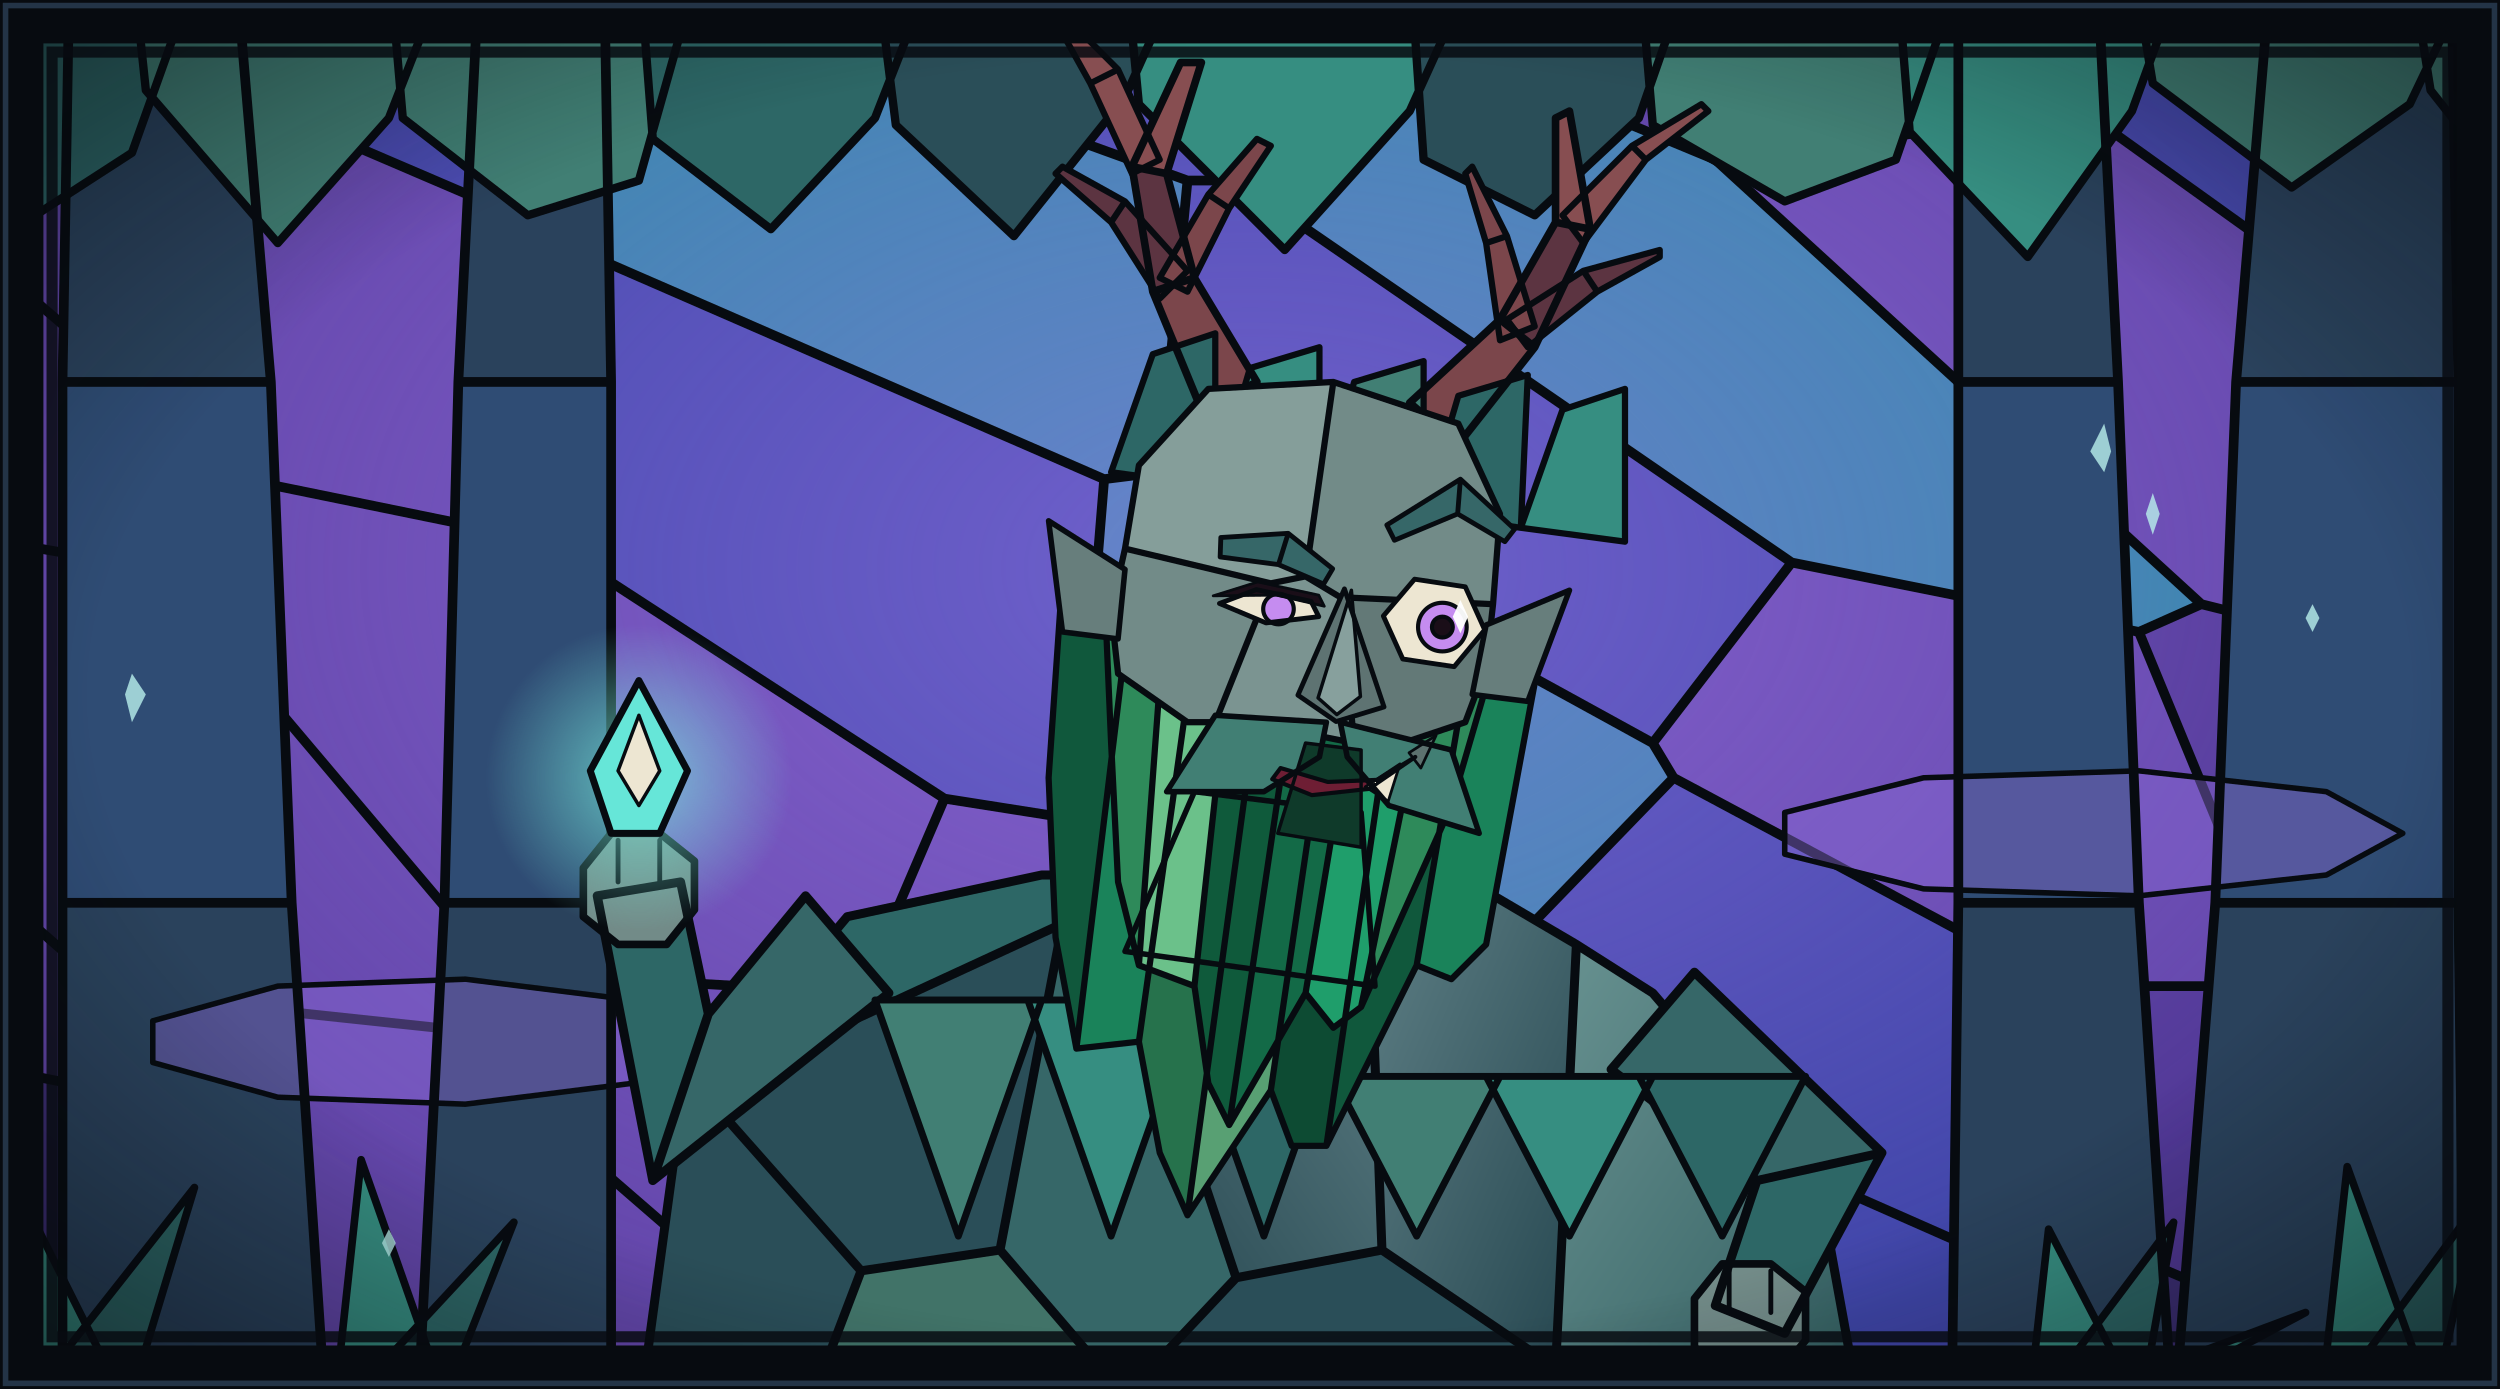
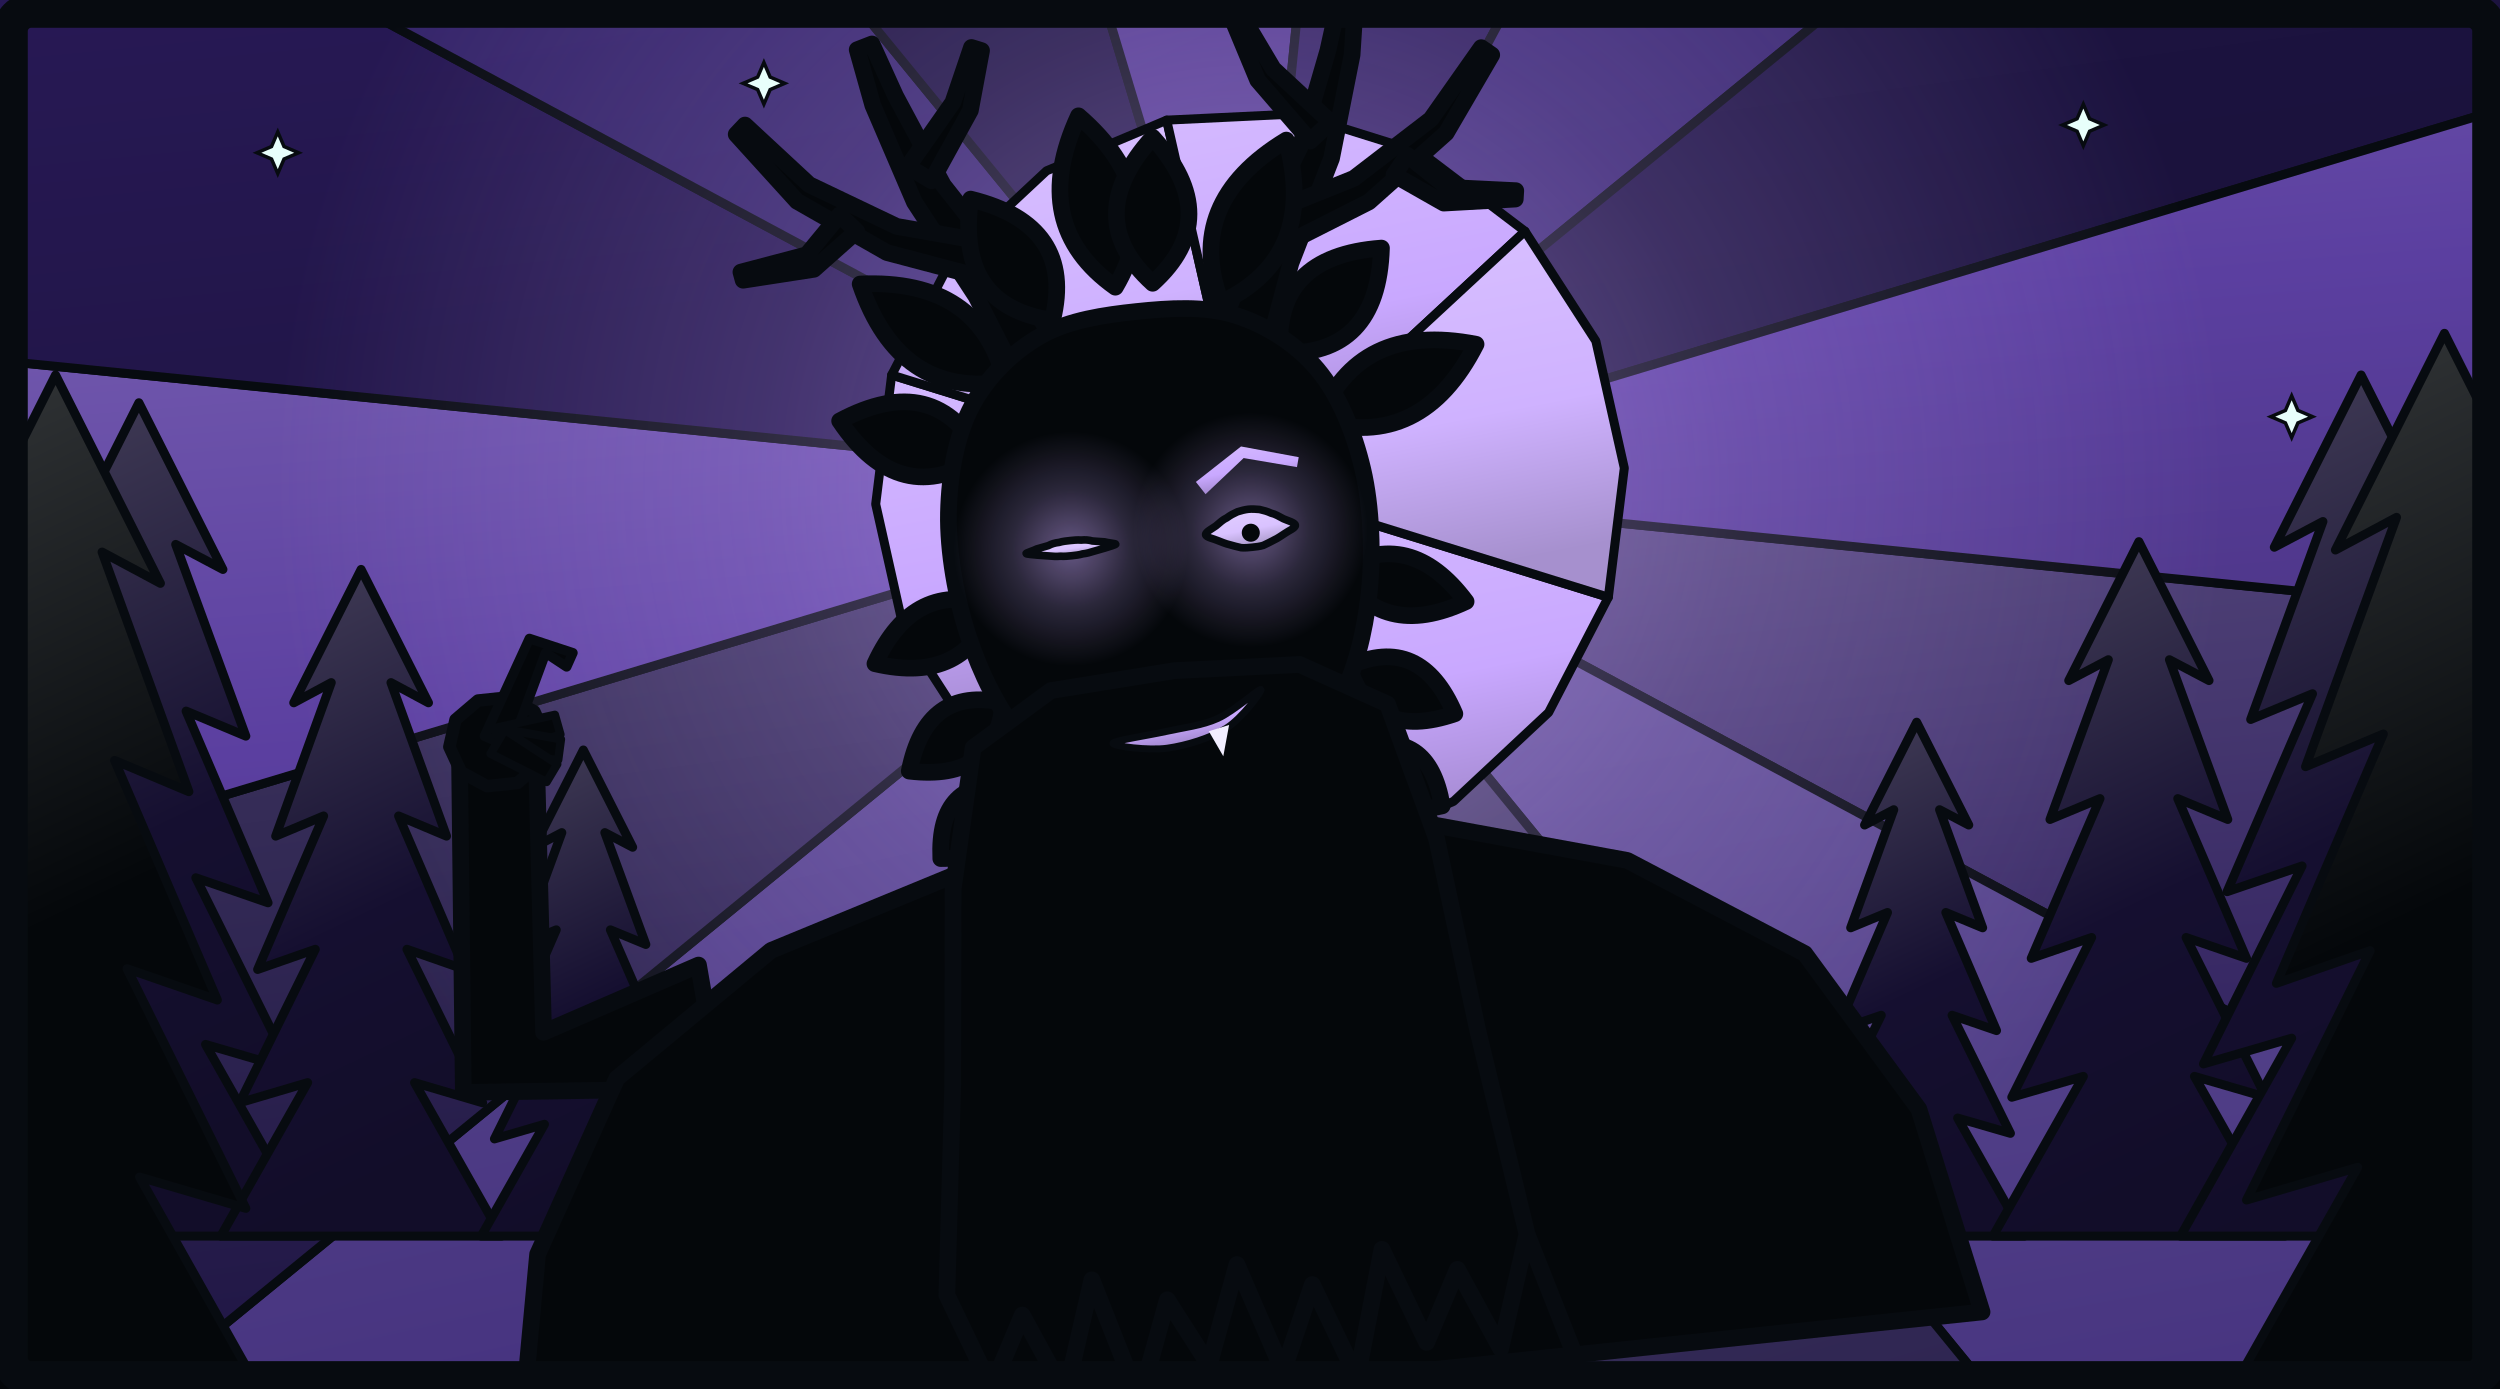
<svg xmlns="http://www.w3.org/2000/svg" viewBox="0 0 360 200">
  <defs>
-     <radialGradient id="g1" cx="0.5" cy="0.5" r="0.5">
-       <stop offset="0" stop-color="#A27CF0" stop-opacity="0.5" />
-       <stop offset="0.55" stop-color="#A27CF0" stop-opacity="0.25" />
-       <stop offset="1" stop-color="#A27CF0" stop-opacity="0" />
+     <linearGradient id="g1" x1="0" y1="0" x2="0.2" y2="1">
+       <stop offset="0" stop-color="#55487B" />
+       <stop offset="0.6" stop-color="#2A1A5A" />
+       <stop offset="1" stop-color="#22164A" />
+     </linearGradient>
+     <linearGradient id="g2" x1="0" y1="0" x2="0.2" y2="1">
+       <stop offset="0" stop-color="#655595" />
+       <stop offset="0.6" stop-color="#3E2A7A" />
+       <stop offset="1" stop-color="#322364" />
+     </linearGradient>
+     <linearGradient id="g3" x1="0" y1="0" x2="0.2" y2="1">
+       <stop offset="0" stop-color="#4B4369" />
+       <stop offset="0.6" stop-color="#1E1444" />
+       <stop offset="1" stop-color="#191139" />
+     </linearGradient>
+     <linearGradient id="g4" x1="0" y1="0" x2="0.2" y2="1">
+       <stop offset="0" stop-color="#7C65B3" />
+       <stop offset="0.6" stop-color="#5B3FA0" />
+       <stop offset="1" stop-color="#4A3482" />
+     </linearGradient>
+     <radialGradient id="g5" cx="180" cy="70" r="140.4" gradientUnits="userSpaceOnUse">
+       <stop offset="0" stop-color="#C9A8FF" stop-opacity="0.5" />
+       <stop offset="0.5" stop-color="#C9A8FF" stop-opacity="0.2" />
+       <stop offset="1" stop-color="#C9A8FF" stop-opacity="0.00" />
    </radialGradient>
-     <linearGradient id="g2" x1="1" y1="1" x2="0" y2="0">
-       <stop offset="0" stop-color="#315D5F" />
-       <stop offset="1" stop-color="#689291" />
+     <linearGradient id="g6" x1="0" y1="0" x2="0.2" y2="1">
+       <stop offset="0" stop-color="#D4B9FF" />
+       <stop offset="0.6" stop-color="#C9A8FF" />
+       <stop offset="1" stop-color="#A288CE" />
    </linearGradient>
-     <linearGradient id="g3" x1="1" y1="1" x2="0" y2="0">
-       <stop offset="0" stop-color="#264750" />
-       <stop offset="1" stop-color="#5F8086" />
+     <linearGradient id="g7" x1="0" y1="0" x2="0.2" y2="1">
+       <stop offset="0" stop-color="#D9C1FF" />
+       <stop offset="0.6" stop-color="#CFB2FF" />
+       <stop offset="1" stop-color="#A690CE" />
    </linearGradient>
-     <linearGradient id="g4" x1="0" y1="1" x2="1" y2="0">
-       <stop offset="0" stop-color="#264750" />
-       <stop offset="1" stop-color="#5F8086" />
+     <linearGradient id="g8" x1="0" y1="0" x2="0.2" y2="1">
+       <stop offset="0" stop-color="#443F59" />
+       <stop offset="0.6" stop-color="#150F30" />
+       <stop offset="1" stop-color="#120D29" />
    </linearGradient>
-     <radialGradient id="g5" cx="0.5" cy="0.5" r="0.5">
-       <stop offset="0" stop-color="#7AF0E0" stop-opacity="0.7" />
-       <stop offset="0.55" stop-color="#7AF0E0" stop-opacity="0.32" />
-       <stop offset="1" stop-color="#7AF0E0" stop-opacity="0" />
+     <radialGradient id="g9" cx="167" cy="77" r="16.9" gradientUnits="userSpaceOnUse">
+       <stop offset="0" stop-color="#C9A8FF" stop-opacity="0.5" />
+       <stop offset="0.5" stop-color="#C9A8FF" stop-opacity="0.2" />
+       <stop offset="1" stop-color="#C9A8FF" stop-opacity="0.00" />
    </radialGradient>
-     <radialGradient id="g6" cx="0.5" cy="0.5" r="0.74">
-       <stop offset="0" stop-color="#04070C" stop-opacity="0" />
-       <stop offset="0.62" stop-color="#04070C" stop-opacity="0" />
-       <stop offset="1" stop-color="#04070C" stop-opacity="0.62" />
+     <linearGradient id="g10" x1="0" y1="0" x2="0.2" y2="1">
+       <stop offset="0" stop-color="#E1CEFF" />
+       <stop offset="0.6" stop-color="#D9C2FF" />
+       <stop offset="1" stop-color="#AE9DCE" />
+     </linearGradient>
+     <radialGradient id="g11" cx="193" cy="77" r="16.9" gradientUnits="userSpaceOnUse">
+       <stop offset="0" stop-color="#C9A8FF" stop-opacity="0.5" />
+       <stop offset="0.5" stop-color="#C9A8FF" stop-opacity="0.2" />
+       <stop offset="1" stop-color="#C9A8FF" stop-opacity="0.00" />
    </radialGradient>
+     <linearGradient id="g12" x1="0" y1="0" x2="0.2" y2="1">
+       <stop offset="0" stop-color="#36393B" />
+       <stop offset="0.6" stop-color="#04070A" />
+       <stop offset="1" stop-color="#04070A" />
+     </linearGradient>
  </defs>
-   <rect width="360" height="200" fill="#070B10" />
-   <path fill="#3087A7" d="M99,0 171,26 167,68 159,69 74,32 72,30 86,0Z" />
-   <path fill="#3E2E76" d="M294,200 287,181 305,180 352,200Z" />
-   <path fill="#3087A7" d="M218,11 247,23 317,87 308,91 258,81 178,26 185,12Z" />
-   <path fill="#513896" d="M360,111 360,159 329,142 308,91 317,87 321,88Z" />
-   <path fill="#3F45A8" d="M297,142 305,180 287,181 219,151 211,143 241,112ZM360,0 360,59 300,16 293,0ZM215,0 218,11 185,12 172,0Z" />
-   <path fill="#3087A7" d="M155,118 159,69 167,68 238,107 241,112 211,143Z" />
-   <path fill="#6346AA" d="M124,143 72,140 23,82 35,69 79,78 136,115Z" />
-   <path fill="#3F45A8" d="M86,0 72,30 2,0Z" />
-   <path fill="#6346AA" d="M360,59 360,63 321,88 317,87 247,23 300,16Z" />
-   <path fill="#3F45A8" d="M287,181 294,200 221,200 219,151Z" />
-   <path fill="#6346AA" d="M360,63 360,111 321,88ZM10,156 0,154 0,129 16,143ZM219,151 221,200 193,200 124,143 136,115 155,118 211,143Z" />
-   <path fill="#513896" d="M25,200 32,194 47,200ZM360,159 360,200 352,200 305,180 297,142 329,142Z" />
-   <path fill="#6346AA" d="M16,143 0,129 0,78 23,82 72,140 63,148Z" />
-   <path fill="#3F45A8" d="M172,0 185,12 178,26 171,26 99,0ZM74,32 159,69 155,118 136,115 79,78Z" />
-   <path fill="#6346AA" d="M47,200 32,194 10,156 16,143 63,148 123,200Z" />
-   <path fill="#513896" d="M293,0 300,16 247,23 218,11 215,0Z" />
-   <path fill="#6346AA" d="M2,0 72,30 74,32 79,78 35,69 0,39 0,0Z" />
-   <path fill="#3E2E76" d="M0,154 10,156 32,194 25,200 0,200Z" />
-   <path fill="#6346AA" d="M123,200 63,148 72,140 124,143 193,200ZM238,107 258,81 308,91 329,142 297,142 241,112Z" />
-   <path fill="#3F45A8" d="M178,26 258,81 238,107 167,68 171,26Z" />
-   <path fill="#6346AA" d="M23,82 0,78 0,39 35,69Z" />
-   <ellipse cx="180" cy="82" rx="190" ry="120" fill="url(#g1)" />
-   <path d="M99,0 171,26 167,68 159,69 74,32 72,30 86,0ZM294,200 287,181 305,180 352,200ZM218,11 247,23 317,87 308,91 258,81 178,26 185,12ZM360,111 360,159 329,142 308,91 317,87 321,88ZM297,142 305,180 287,181 219,151 211,143 241,112ZM360,0 360,59 300,16 293,0ZM215,0 218,11 185,12 172,0ZM155,118 159,69 167,68 238,107 241,112 211,143ZM124,143 72,140 23,82 35,69 79,78 136,115ZM86,0 72,30 2,0ZM360,59 360,63 321,88 317,87 247,23 300,16ZM287,181 294,200 221,200 219,151ZM360,63 360,111 321,88ZM10,156 0,154 0,129 16,143ZM219,151 221,200 193,200 124,143 136,115 155,118 211,143ZM25,200 32,194 47,200ZM360,159 360,200 352,200 305,180 297,142 329,142ZM16,143 0,129 0,78 23,82 72,140 63,148ZM172,0 185,12 178,26 171,26 99,0ZM74,32 159,69 155,118 136,115 79,78ZM47,200 32,194 10,156 16,143 63,148 123,200ZM293,0 300,16 247,23 218,11 215,0ZM2,0 72,30 74,32 79,78 35,69 0,39 0,0ZM0,154 10,156 32,194 25,200 0,200ZM123,200 63,148 72,140 124,143 193,200ZM238,107 258,81 308,91 329,142 297,142 241,112ZM178,26 258,81 238,107 167,68 171,26ZM23,82 0,78 0,39 35,69Z" fill="none" stroke="#070B10" stroke-width="1.4" stroke-linejoin="round" stroke-linecap="round" />
-   <path fill="#2A425C" d="M10,-4 9,55 39,55 34,-4Z" />
-   <path fill="#2F4C74" d="M9,55 9,130 42,130 39,55Z" />
-   <path fill="#2A425C" d="M9,130 9,207 47,205 42,130ZM69,-4 66,55 88,55 87,-4Z" />
-   <path fill="#2F4C74" d="M66,55 64,130 88,130 88,55Z" />
-   <path fill="#2A425C" d="M64,130 60,206 88,206 88,130ZM282,-4 282,55 305,55 302,-4Z" />
-   <path fill="#2F4C74" d="M282,55 282,130 308,130 305,55Z" />
-   <path fill="#2A425C" d="M282,130 281,206 313,206 308,130ZM327,-4 322,55 354,55 353,-4Z" />
-   <path fill="#2F4C74" d="M322,55 319,130 354,130 354,55Z" />
-   <path fill="#2A425C" d="M319,130 313,205 355,207 354,130Z" />
-   <path fill="#2D6766" d="M-20,-6 29,-6 19,22 2,33 -18,17Z" />
-   <path fill="#417F74" d="M19,-6 65,-6 56,17 40,35 21,13ZM56,-6 101,-6 92,26 76,31 58,17Z" />
-   <path fill="#2D6766" d="M92,-6 135,-6 126,17 111,33 94,20Z" />
-   <path fill="#2A4E58" d="M126,-6 171,-6 162,14 146,34 129,18Z" />
-   <path fill="#368E81" d="M162,-6 213,-6 203,16 185,36 164,15Z" />
-   <path fill="#2A4E58" d="M203,-6 244,-6 236,17 221,31 205,23Z" />
-   <path fill="#417F74" d="M236,-6 283,-6 273,23 257,29 238,18Z" />
-   <path fill="#368E81" d="M273,-6 315,-6 307,16 292,37 275,19Z" />
-   <path fill="#417F74" d="M307,-6 357,-6 347,15 330,27 310,12ZM347,-6 396,-6 386,26 369,37 350,13Z" />
-   <path fill="#368E81" d="M10,204 19,204 1,168 2,204Z" />
-   <path fill="#2D6766" d="M10,204 18,204 28,171 2,204Z" />
-   <path fill="#368E81" d="M10,204 12,204 42,196 2,204Z" />
-   <path fill="#2D6766" d="M10,204 7,204 44,214 2,204Z" />
-   <path fill="#368E81" d="M56,204 65,204 52,167 48,204Z" />
-   <path fill="#2D6766" d="M56,204 63,204 74,176 48,204Z" />
-   <path fill="#368E81" d="M56,204 58,204 83,196 48,204Z" />
-   <path fill="#2D6766" d="M56,204 53,204 84,214 48,204Z" />
-   <path fill="#368E81" d="M300,204 309,204 295,177 292,204Z" />
-   <path fill="#2D6766" d="M300,204 308,204 313,176 292,204Z" />
-   <path fill="#368E81" d="M300,204 304,204 332,189 292,204Z" />
-   <path fill="#2D6766" d="M300,204 296,204 325,215 292,204Z" />
-   <path fill="#368E81" d="M342,204 351,204 338,168 334,204Z" />
-   <path fill="#2D6766" d="M342,204 350,204 357,173 334,204Z" />
-   <path fill="#368E81" d="M342,204 345,204 367,194 334,204Z" />
-   <path fill="#2D6766" d="M342,204 338,204 368,214 334,204Z" />
-   <path fill="#8466D0" opacity="0.45" d="M100,150 91,156 67,159 40,158 22,153 22,147 40,142 67,141 91,144ZM346,120 335,126 308,129 277,128 257,123 257,117 277,112 308,111 335,114Z" />
-   <path d="M10,-4 9,55 39,55 34,-4ZM9,55 9,130 42,130 39,55ZM9,130 9,207 47,205 42,130ZM69,-4 66,55 88,55 87,-4ZM66,55 64,130 88,130 88,55ZM64,130 60,206 88,206 88,130ZM282,-4 282,55 305,55 302,-4ZM282,55 282,130 308,130 305,55ZM282,130 281,206 313,206 308,130ZM327,-4 322,55 354,55 353,-4ZM322,55 319,130 354,130 354,55ZM319,130 313,205 355,207 354,130Z" fill="none" stroke="#070B10" stroke-width="1.4" stroke-linejoin="round" stroke-linecap="round" />
-   <path d="M-20,-6 29,-6 19,22 2,33 -18,17ZM19,-6 65,-6 56,17 40,35 21,13ZM56,-6 101,-6 92,26 76,31 58,17ZM92,-6 135,-6 126,17 111,33 94,20ZM126,-6 171,-6 162,14 146,34 129,18ZM162,-6 213,-6 203,16 185,36 164,15ZM203,-6 244,-6 236,17 221,31 205,23ZM236,-6 283,-6 273,23 257,29 238,18ZM273,-6 315,-6 307,16 292,37 275,19ZM307,-6 357,-6 347,15 330,27 310,12ZM347,-6 396,-6 386,26 369,37 350,13Z" fill="none" stroke="#070B10" stroke-width="1.2" stroke-linejoin="round" stroke-linecap="round" />
-   <path d="M10,204 19,204 1,168 2,204ZM10,204 18,204 28,171 2,204ZM10,204 12,204 42,196 2,204ZM10,204 7,204 44,214 2,204ZM56,204 65,204 52,167 48,204ZM56,204 63,204 74,176 48,204ZM56,204 58,204 83,196 48,204ZM56,204 53,204 84,214 48,204ZM300,204 309,204 295,177 292,204ZM300,204 308,204 313,176 292,204ZM300,204 304,204 332,189 292,204ZM300,204 296,204 325,215 292,204ZM342,204 351,204 338,168 334,204ZM342,204 350,204 357,173 334,204ZM342,204 345,204 367,194 334,204ZM342,204 338,204 368,214 334,204Z" fill="none" stroke="#070B10" stroke-width="1.1" stroke-linejoin="round" stroke-linecap="round" />
-   <path d="M100,150 91,156 67,159 40,158 22,153 22,147 40,142 67,141 91,144ZM346,120 335,126 308,129 277,128 257,123 257,117 277,112 308,111 335,114Z" fill="none" stroke="#070B10" stroke-width="0.8" stroke-linejoin="round" stroke-linecap="round" />
-   <path fill="#B9F0EC" opacity="0.8" d="M19,97 21,100 19,104 18,100ZM333,87 334,89 333,91 332,89ZM56,177 57,179 56,181 55,179ZM113,132 114,134 113,135 112,134ZM310,71 311,74 310,77 309,74ZM303,61 304,65 303,68 301,65Z" />
-   <path fill="url(#g2)" d="M227,136 238,143 262,171 268,204 229,204 224,197Z" />
-   <path fill="#2A4E58" d="M178,184 199,180 224,197 229,204 162,204 162,201Z" />
-   <path fill="#417368" d="M162,204 116,204 124,183 144,180 162,201Z" />
-   <path fill="#2A4E58" d="M153,133 144,180 124,183 101,157Z" />
-   <path fill="url(#g3)" d="M197,126 210,126 227,136 224,197 199,180Z" />
-   <path fill="#2D6766" d="M101,157 122,132 150,126 159,126 159,127 153,133Z" />
-   <path fill="url(#g4)" d="M159,126 197,126 199,180 178,184 159,127Z" />
-   <path fill="#366768" d="M159,127 178,184 162,201 144,180 153,133Z" />
-   <path fill="#2A4E58" d="M92,204 98,160 101,157 124,183 116,204Z" />
-   <path d="M227,136 238,143 262,171 268,204 229,204 224,197ZM178,184 199,180 224,197 229,204 162,204 162,201ZM162,204 116,204 124,183 144,180 162,201ZM153,133 144,180 124,183 101,157ZM197,126 210,126 227,136 224,197 199,180ZM101,157 122,132 150,126 159,126 159,127 153,133ZM159,126 197,126 199,180 178,184 159,127ZM159,127 178,184 162,201 144,180 153,133ZM92,204 98,160 101,157 124,183 116,204Z" fill="none" stroke="#070B10" stroke-width="1.3" stroke-linejoin="round" stroke-linecap="round" />
-   <path fill="#366768" d="M116,129 102,146 94,170 128,143Z" />
-   <path fill="#2D6766" d="M102,146 98,127 86,129 94,170Z" />
-   <path fill="#728B88" d="M100,131 96,136 89,136 84,132 84,125 88,120 95,120 100,124Z" />
-   <path d="M116,129 102,146 94,170 128,143ZM102,146 98,127 86,129 94,170Z" fill="none" stroke="#070B10" stroke-width="1.3" stroke-linejoin="round" stroke-linecap="round" />
-   <path d="M100,131 96,136 89,136 84,132 84,125 88,120 95,120 100,124Z" fill="none" stroke="#070B10" stroke-width="1.1" stroke-linejoin="round" stroke-linecap="round" />
-   <path d="M89,121 89,127M95,121 95,127" fill="none" stroke="#070B10" stroke-width="0.7" stroke-linejoin="round" stroke-linecap="round" />
-   <path fill="#366768" d="M232,154 253,170 271,166 244,140Z" />
-   <path fill="#2D6766" d="M253,170 247,188 257,192 271,166Z" />
-   <path fill="#728B88" d="M260,193 256,198 249,198 244,194 244,187 248,182 255,182 260,186Z" />
-   <path d="M232,154 253,170 271,166 244,140ZM253,170 247,188 257,192 271,166Z" fill="none" stroke="#070B10" stroke-width="1.3" stroke-linejoin="round" stroke-linecap="round" />
-   <path d="M260,193 256,198 249,198 244,194 244,187 248,182 255,182 260,186Z" fill="none" stroke="#070B10" stroke-width="1.1" stroke-linejoin="round" stroke-linecap="round" />
-   <path d="M249,183 249,189M255,183 255,189" fill="none" stroke="#070B10" stroke-width="0.7" stroke-linejoin="round" stroke-linecap="round" />
-   <path fill="#417F74" d="M126,144 150,144 138,178Z" />
-   <path fill="#368E81" d="M148,144 172,144 160,178Z" />
-   <path fill="#2D6766" d="M170,144 194,144 182,178Z" />
-   <path fill="#417F74" d="M192,155 216,155 204,178Z" />
-   <path fill="#368E81" d="M214,155 238,155 226,178Z" />
-   <path fill="#2D6766" d="M236,155 260,155 248,178Z" />
-   <path d="M126,144 150,144 138,178ZM148,144 172,144 160,178ZM170,144 194,144 182,178ZM192,155 216,155 204,178ZM214,155 238,155 226,178ZM236,155 260,155 248,178Z" fill="none" stroke="#070B10" stroke-width="1" stroke-linejoin="round" stroke-linecap="round" />
-   <path fill="#7B464B" d="M181,55 172,40 166,42 173,59Z" />
-   <path fill="#5C3441" d="M172,40 168,25 163,24 166,42Z" />
-   <path fill="#874E51" d="M168,25 173,9 170,9 163,24Z" />
-   <path fill="#5C3441" d="M171,39 162,29 160,32 167,43ZM162,29 153,24 152,25 160,32Z" />
-   <path fill="#874E51" d="M167,23 161,10 157,12 163,25ZM161,10 153,2 152,3 157,12Z" />
-   <path fill="#7B464B" d="M171,42 177,30 174,28 167,40ZM177,30 183,21 181,20 174,28ZM210,64 221,50 216,46 203,58Z" />
-   <path fill="#5C3441" d="M221,50 229,33 224,32 216,46Z" />
-   <path fill="#874E51" d="M229,33 226,16 224,17 224,32Z" />
-   <path fill="#5C3441" d="M220,50 230,42 228,39 217,46ZM230,42 239,37 239,36 228,39Z" />
-   <path fill="#874E51" d="M228,35 237,23 235,21 225,31ZM237,23 246,16 245,15 235,21Z" />
-   <path fill="#7B464B" d="M221,47 217,34 214,35 216,49ZM217,34 212,24 211,25 214,35Z" />
-   <path fill="#2D6766" d="M160,68 175,70 175,48 166,51Z" />
-   <path fill="#368E81" d="M175,70 190,72 190,50 180,53Z" />
-   <path fill="#417F74" d="M190,72 205,74 205,52 195,55Z" />
-   <path fill="#2D6766" d="M205,74 219,76 220,54 210,57Z" />
-   <path fill="#368E81" d="M219,76 234,78 234,56 225,59Z" />
-   <path fill="#566A69" d="M172,114 196,117 198,142 162,137Z" />
-   <path fill="#10583C" d="M153,83 163,85 155,151 152,135 151,112Z" />
-   <path fill="#1A835A" d="M163,85 173,86 164,150 155,151Z" />
-   <path fill="#26724C" d="M173,86 183,87 171,175 167,166 164,150Z" />
-   <path fill="#58A073" d="M183,87 193,89 183,157 171,175Z" />
-   <path fill="#0D4B33" d="M193,89 202,90 191,165 186,165 183,157Z" />
-   <path fill="#10583C" d="M202,90 212,92 204,139 191,165Z" />
-   <path fill="#1A835A" d="M212,92 222,93 214,136 209,141 204,139Z" />
-   <path fill="#2E8A5A" d="M159,84 168,85 164,139 161,127 160,107Z" />
-   <path fill="#6BC18A" d="M168,85 178,87 172,142 164,139Z" />
-   <path fill="#0F5A3B" d="M178,87 188,88 177,162 174,156 172,142Z" />
-   <path fill="#136A47" d="M188,88 197,89 188,143 177,162Z" />
-   <path fill="#1F9E6B" d="M197,89 207,91 196,145 192,148 188,143Z" />
-   <path fill="#2E8A5A" d="M207,91 216,92 209,116 196,145Z" />
-   <path d="M181,55 172,40 166,42 173,59ZM172,40 168,25 163,24 166,42ZM168,25 173,9 170,9 163,24ZM210,64 221,50 216,46 203,58ZM221,50 229,33 224,32 216,46ZM229,33 226,16 224,17 224,32Z" fill="none" stroke="#070B10" stroke-width="1.1" stroke-linejoin="round" stroke-linecap="round" />
-   <path d="M171,39 162,29 160,32 167,43ZM162,29 153,24 152,25 160,32ZM167,23 161,10 157,12 163,25ZM161,10 153,2 152,3 157,12ZM171,42 177,30 174,28 167,40ZM177,30 183,21 181,20 174,28ZM220,50 230,42 228,39 217,46ZM230,42 239,37 239,36 228,39ZM228,35 237,23 235,21 225,31ZM237,23 246,16 245,15 235,21ZM221,47 217,34 214,35 216,49ZM217,34 212,24 211,25 214,35ZM160,68 175,70 175,48 166,51ZM175,70 190,72 190,50 180,53ZM190,72 205,74 205,52 195,55ZM205,74 219,76 220,54 210,57ZM219,76 234,78 234,56 225,59ZM153,83 163,85 155,151 152,135 151,112ZM163,85 173,86 164,150 155,151ZM173,86 183,87 171,175 167,166 164,150ZM183,87 193,89 183,157 171,175ZM193,89 202,90 191,165 186,165 183,157ZM202,90 212,92 204,139 191,165ZM212,92 222,93 214,136 209,141 204,139ZM159,84 168,85 164,139 161,127 160,107ZM168,85 178,87 172,142 164,139ZM178,87 188,88 177,162 174,156 172,142ZM188,88 197,89 188,143 177,162ZM197,89 207,91 196,145 192,148 188,143ZM207,91 216,92 209,116 196,145Z" fill="none" stroke="#070B10" stroke-width="0.9" stroke-linejoin="round" stroke-linecap="round" />
-   <path d="M172,114 196,117 198,142 162,137Z" fill="none" stroke="#070B10" stroke-width="0.8" stroke-linejoin="round" stroke-linecap="round" />
-   <path fill="#859E9A" d="M164,67 174,56 192,55 188,83 183,84 162,79Z" />
-   <path fill="#728B88" d="M192,55 210,61 216,74 215,87 193,86 188,83ZM183,84 175,104 171,104 161,97 160,88 162,79Z" />
-   <path fill="#637977" d="M215,87 214,96 211,104 199,108 195,107 193,86Z" />
-   <path fill="#7B9491" d="M193,86 195,107 185,105 175,104 183,84 188,83Z" />
-   <path d="M164,67 174,56 192,55 188,83 183,84 162,79ZM192,55 210,61 216,74 215,87 193,86 188,83ZM183,84 175,104 171,104 161,97 160,88 162,79ZM215,87 214,96 211,104 199,108 195,107 193,86ZM193,86 195,107 185,105 175,104 183,84 188,83Z" fill="none" stroke="#070B10" stroke-width="0.9" stroke-linejoin="round" stroke-linecap="round" />
-   <path fill="#417F74" d="M191,104 175,103 168,114 182,114 190,109ZM193,104 209,108 213,120 200,116 194,109Z" />
-   <path fill="#0F3A2A" d="M188,107 196,108 196,122 184,120Z" />
-   <path fill="#5E7372" d="M193.6,84.8 186.9,100.1 192.4,103.9 199.3,101.8Z" />
-   <path fill="#87A09D" d="M194.6,85 195.9,100.3 192.5,102.9 189.8,100.5Z" />
-   <path fill="#EDE6D2" d="M175.6,86.9 180.9,84.9 188.8,86.6 189.9,88.8 182.3,89.7Z" />
-   <circle cx="184.1" cy="87.7" r="2.2" fill="#C58CF0" />
-   <path fill="#1A0E18" d="M174.7,85.8 181.1,83.8 189.9,85.7 190.7,87.3 183.8,85.7Z" />
-   <path fill="#EDE6D2" d="M199.2,88.7 203.7,83.4 211,84.5 213.8,90.7 209.4,96 202,94.9Z" />
-   <circle cx="207.7" cy="90.3" r="3.5" fill="#C58CF0" />
-   <circle cx="207.7" cy="90.3" r="1.5" fill="#1A0E18" />
-   <path fill="#366768" d="M175.7,80.2 184.1,81.3 185.5,76.8 175.8,77.4ZM184.1,81.3 190.6,84.1 191.9,81.9 185.5,76.8ZM200.8,77.8 209.9,74 210.3,69 199.7,75.6ZM209.9,74 216.7,78 218.1,76.2 210.3,69Z" />
-   <path fill="#6E1E34" d="M183.2,112.2 188.9,114.5 197.1,113.6 203.8,109 198.3,112.3 191.2,112.6 184.4,110.6Z" />
-   <path fill="#EDE6D2" d="M196.6,113.3 201.6,110 199.9,115.4Z" />
-   <path fill="#5C716F" d="M202.9,108.4 206.8,105.9 204.6,110.6Z" />
-   <path fill="#677E7C" d="M162,82 151,75 153,91 161,92ZM214,90 226,85 220,101 212,100Z" />
-   <circle cx="92" cy="112" r="22" fill="url(#g5)" />
-   <path fill="#66E6D8" d="M92,98 99,111 95,120 88,120 85,111Z" />
-   <path fill="#EDE6D2" d="M92,103 95,111 92,116 89,111Z" />
-   <path d="M191,104 175,103 168,114 182,114 190,109ZM193,104 209,108 213,120 200,116 194,109ZM162,82 151,75 153,91 161,92ZM214,90 226,85 220,101 212,100Z" fill="none" stroke="#070B10" stroke-width="0.8" stroke-linejoin="round" stroke-linecap="round" />
-   <path d="M188,107 196,108 196,122 184,120ZM194.6,85 195.9,100.3 192.5,102.9 189.8,100.5ZM92,103 95,111 92,116 89,111Z" fill="none" stroke="#070B10" stroke-width="0.5" stroke-linejoin="round" stroke-linecap="round" />
-   <path d="M193.6,84.8 186.9,100.1 192.4,103.9 199.3,101.8ZM175.6,86.9 180.9,84.9 188.8,86.6 189.9,88.8 182.3,89.7ZM199.2,88.7 203.7,83.4 211,84.5 213.8,90.7 209.4,96 202,94.9ZM175.7,80.2 184.1,81.3 185.5,76.8 175.8,77.4ZM184.1,81.3 190.6,84.1 191.9,81.9 185.5,76.8ZM200.8,77.8 209.9,74 210.3,69 199.7,75.6ZM209.9,74 216.7,78 218.1,76.2 210.3,69Z" fill="none" stroke="#070B10" stroke-width="0.7" stroke-linejoin="round" stroke-linecap="round" />
-   <path d="M181.9,87.7a2.2,2.2 0 1,0 4.4,0a2.2,2.2 0 1,0 -4.4,0ZM204.2,90.3a3.5,3.5 0 1,0 7,0a3.5,3.5 0 1,0 -7,0ZM206.2,90.3a1.5,1.5 0 1,0 3,0a1.5,1.5 0 1,0 -3,0ZM183.2,112.2 188.9,114.5 197.1,113.6 203.8,109 198.3,112.3 191.2,112.6 184.4,110.6Z" fill="none" stroke="#070B10" stroke-width="0.6" stroke-linejoin="round" stroke-linecap="round" />
-   <path d="M174.7,85.8 181.1,83.8 189.9,85.7 190.7,87.3 183.8,85.7ZM196.6,113.3 201.6,110 199.9,115.4ZM202.9,108.4 206.8,105.9 204.6,110.6Z" fill="none" stroke="#070B10" stroke-width="0.4" stroke-linejoin="round" stroke-linecap="round" />
-   <path d="M92,98 99,111 95,120 88,120 85,111Z" fill="none" stroke="#070B10" stroke-width="1" stroke-linejoin="round" stroke-linecap="round" />
-   <path fill="#FFFFFF" opacity="0.95" d="M210.3,86.4 211.4,88.8 210.3,91.2 209.2,88.8Z" />
-   <rect width="360" height="200" fill="url(#g6)" />
-   <rect x="3" y="3" width="354" height="194" fill="none" stroke="#070B10" stroke-width="6.5" />
-   <rect x="7.5" y="7.5" width="345" height="185" fill="none" stroke="#070B10" stroke-width="1.6" opacity="0.85" />
-   <rect x="0.8" y="0.8" width="358.4" height="198.4" fill="none" stroke="#2B3E55" stroke-width="0.8" opacity="0.8" />
+   <rect fill="#070B10" />
+   <path d="M180,70 597.9,111.9 550,268.7Z" fill="url(#g1)" stroke="#070B10" stroke-width="1.3" />
+   <path d="M180,70 550,268.7 445.9,395.2Z" fill="url(#g2)" stroke="#070B10" stroke-width="1.3" />
+   <path d="M180,70 445.9,395.2 301.2,472.1Z" fill="url(#g3)" stroke="#070B10" stroke-width="1.3" />
+   <path d="M180,70 301.2,472.1 138.1,487.9Z" fill="url(#g4)" stroke="#070B10" stroke-width="1.3" />
+   <path d="M180,70 138.1,487.9 -18.7,440Z" fill="url(#g1)" stroke="#070B10" stroke-width="1.3" />
+   <path d="M180,70 -18.7,440 -145.2,335.9Z" fill="url(#g2)" stroke="#070B10" stroke-width="1.3" />
+   <path d="M180,70 -145.2,335.9 -222.1,191.2Z" fill="url(#g3)" stroke="#070B10" stroke-width="1.3" />
+   <path d="M180,70 -222.1,191.2 -237.9,28.1Z" fill="url(#g4)" stroke="#070B10" stroke-width="1.3" />
+   <path d="M180,70 -237.9,28.1 -190,-128.7Z" fill="url(#g1)" stroke="#070B10" stroke-width="1.3" />
+   <path d="M180,70 -190,-128.7 -85.9,-255.2Z" fill="url(#g2)" stroke="#070B10" stroke-width="1.3" />
+   <path d="M180,70 -85.9,-255.2 58.8,-332.1Z" fill="url(#g3)" stroke="#070B10" stroke-width="1.3" />
+   <path d="M180,70 58.8,-332.1 221.9,-347.9Z" fill="url(#g4)" stroke="#070B10" stroke-width="1.3" />
+   <path d="M180,70 221.9,-347.9 378.7,-300Z" fill="url(#g1)" stroke="#070B10" stroke-width="1.3" />
+   <path d="M180,70 378.7,-300 505.2,-195.9Z" fill="url(#g2)" stroke="#070B10" stroke-width="1.3" />
+   <path d="M180,70 505.2,-195.9 582.1,-51.2Z" fill="url(#g3)" stroke="#070B10" stroke-width="1.3" />
+   <path d="M180,70 582.1,-51.2 597.9,111.9Z" fill="url(#g4)" stroke="#070B10" stroke-width="1.3" />
+   <circle cx="180" cy="70" r="140.4" fill="url(#g5)" />
+   <path d="M180,70 231.6,86 223,102.6 209.3,115.4 192,122.7Z" fill="url(#g6)" stroke="#070B10" stroke-width="1.3" stroke-linejoin="round" />
+   <path d="M180,70 192,122.7 173.2,123.6 155.3,118 140.4,106.7Z" fill="url(#g7)" stroke="#070B10" stroke-width="1.3" stroke-linejoin="round" />
+   <path d="M180,70 140.4,106.7 130.2,90.9 126.1,72.6 128.4,54Z" fill="url(#g6)" stroke="#070B10" stroke-width="1.3" stroke-linejoin="round" />
+   <path d="M180,70 128.4,54 137,37.4 150.7,24.6 168,17.3Z" fill="url(#g7)" stroke="#070B10" stroke-width="1.3" stroke-linejoin="round" />
+   <path d="M180,70 168,17.3 186.8,16.4 204.7,22 219.6,33.3Z" fill="url(#g6)" stroke="#070B10" stroke-width="1.3" stroke-linejoin="round" />
+   <path d="M180,70 219.6,33.3 229.8,49.1 233.9,67.4 231.6,86Z" fill="url(#g7)" stroke="#070B10" stroke-width="1.3" stroke-linejoin="round" />
+   <path d="M40,19 40.9,21.1 43,22 40.9,22.9 40,25 39.1,22.9 37,22 39.1,21.1ZM110,9 110.9,11.1 113,12 110.9,12.9 110,15 109.1,12.9 107,12 109.1,11.1ZM300,15 300.9,17.1 303,18 300.9,18.9 300,21 299.1,18.9 297,18 299.1,17.1ZM330,57 330.9,59.1 333,60 330.9,60.9 330,63 329.1,60.9 327,60 329.1,59.1Z" fill="#E8FFFB" stroke="#070B10" stroke-width="0.5" />
+   <path d="M20,58 7.9,82 14.7,78.4 4.6,106 13.2,102.4 1.4,130 11.8,126.4 -1.9,154 10.4,150.4 -5.2,178 45.2,178 29.6,150.4 41.9,154 28.2,126.4 38.6,130 26.8,102.4 35.4,106 25.3,78.4 32.1,82Z" fill="url(#g8)" stroke="#070B10" stroke-width="1.3" stroke-linejoin="round" />
+   <path d="M52,82 42.3,101.2 47.7,98.3 39.7,120.4 46.6,117.5 37.1,139.6 45.4,136.7 34.5,158.8 44.3,155.9 31.8,178 72.2,178 59.7,155.9 69.5,158.8 58.6,136.7 66.9,139.6 57.4,117.5 64.3,120.4 56.3,98.3 61.7,101.2Z" fill="url(#g8)" stroke="#070B10" stroke-width="1.3" stroke-linejoin="round" />
+   <path d="M84,108 76.9,122 80.9,119.9 75,136 80.1,133.9 73.1,150 79.2,147.9 71.2,164 78.4,161.9 69.3,178 98.7,178 89.6,161.9 96.8,164 88.8,147.9 94.9,150 87.9,133.9 93,136 87.1,119.9 91.1,122Z" fill="url(#g8)" stroke="#070B10" stroke-width="1.3" stroke-linejoin="round" />
+   <path d="M276,104 268.5,118.8 272.7,116.6 266.5,133.6 271.8,131.4 264.5,148.4 270.9,146.2 262.5,163.2 270.1,161 260.5,178 291.5,178 281.9,161 289.5,163.2 281.1,146.2 287.5,148.4 280.2,131.4 285.5,133.6 279.3,116.6 283.5,118.8Z" fill="url(#g8)" stroke="#070B10" stroke-width="1.3" stroke-linejoin="round" />
+   <path d="M308,78 297.9,98 303.6,95 295.2,118 302.4,115 292.5,138 301.2,135 289.7,158 300,155 287,178 329,178 316,155 326.3,158 314.8,135 323.5,138 313.6,115 320.8,118 312.4,95 318.1,98Z" fill="url(#g8)" stroke="#070B10" stroke-width="1.3" stroke-linejoin="round" />
+   <path d="M340,54 327.5,78.8 334.5,75.1 324.1,103.6 333,99.9 320.7,128.4 331.5,124.7 317.3,153.2 330,149.5 314,178 366,178 350,149.5 362.7,153.2 348.5,124.7 359.3,128.4 347,99.9 355.9,103.6 345.5,75.1 352.5,78.8Z" fill="url(#g8)" stroke="#070B10" stroke-width="1.3" stroke-linejoin="round" />
+   <g transform="rotate(-6 180 200)">
+     <path d="M107.4,131 84.2,138.3 87.5,96.5 76.5,95.5 71.8,145.7 108.6,149Z" fill="#04070A" stroke="#070B10" stroke-width="2.4" stroke-linejoin="round" />
+     <path d="M89,96 87.7,99.8 84.2,102.2 79.8,102.2 76.3,99.8 75,96 76.3,92.2 79.8,89.8 84.2,89.8 87.7,92.2Z" fill="#04070A" stroke="#070B10" stroke-width="1.8" stroke-linejoin="round" />
+     <path d="M83.8,97 90.2,84 93,86.3 94.1,84.4 88.1,81.7 80.2,95Z" fill="#04070A" stroke="#070B10" stroke-width="1.4" stroke-linejoin="round" />
+     <path d="M82.3,98 91.1,95.9 90.6,93 81.7,94Z" fill="#04070A" stroke="#070B10" stroke-width="1.2" stroke-linejoin="round" />
+     <path d="M81.5,97.9 90.4,99.5 91.1,96.6 82.5,94.1Z" fill="#04070A" stroke="#070B10" stroke-width="1.2" stroke-linejoin="round" />
+     <path d="M80.8,97.6 88.4,102.5 90.2,100.1 83.2,94.4Z" fill="#04070A" stroke="#070B10" stroke-width="1.2" stroke-linejoin="round" />
+     <path d="M169.4,50.5 162.8,36.6 154.2,23 148.7,9.5 146.1,1.7 143.9,2.3 145.3,10.5 149.8,25 157.2,39.4 162.6,53.5Z" fill="#04070A" stroke="#070B10" stroke-width="2.4" stroke-linejoin="round" />
+     <path d="M158.8,31.6 146.9,28.2 135,20.9 126.7,11.4 125.3,12.6 133,23.1 145.1,31.8 157.2,36.4Z" fill="#04070A" stroke="#070B10" stroke-width="2.4" stroke-linejoin="round" />
+     <path d="M152.6,22.2 159.2,12.7 161.7,4.3 160.3,3.7 156.8,11.3 149.4,19.8Z" fill="#04070A" stroke="#070B10" stroke-width="2.4" stroke-linejoin="round" />
+     <path d="M138.9,25.7 133.6,30.9 123.9,32.4 124.1,33.6 134.4,33.1 141.1,28.3Z" fill="#04070A" stroke="#070B10" stroke-width="2.4" stroke-linejoin="round" />
+     <path d="M197.4,53.5 202.8,39.4 210.2,25 214.7,10.5 216.1,2.3 213.9,1.7 211.3,9.5 205.8,23 197.2,36.6 190.6,50.5Z" fill="#04070A" stroke="#070B10" stroke-width="2.4" stroke-linejoin="round" />
+     <path d="M202.8,36.4 214.9,31.8 227,23.1 234.7,12.6 233.3,11.4 225,20.9 213.1,28.2 201.2,31.6Z" fill="#04070A" stroke="#070B10" stroke-width="2.4" stroke-linejoin="round" />
+     <path d="M210.6,19.8 203.2,11.3 199.7,3.7 198.3,4.3 200.8,12.7 207.4,22.2Z" fill="#04070A" stroke="#070B10" stroke-width="2.4" stroke-linejoin="round" />
+     <path d="M218.9,28.3 225.6,33.1 235.9,33.6 236.1,32.4 226.4,30.9 221.1,25.7Z" fill="#04070A" stroke="#070B10" stroke-width="2.4" stroke-linejoin="round" />
+     <path d="M155.6,62.4Q150.3,49.3 135.8,55.2Q143.1,69 155.6,62.4Z" fill="#04070A" stroke="#070B10" stroke-width="2.4" stroke-linejoin="round" />
+     <path d="M160.1,52.1Q158.1,36.9 140.8,35.9Q144.7,52.9 160.1,52.1Z" fill="#04070A" stroke="#070B10" stroke-width="2.4" stroke-linejoin="round" />
+     <path d="M167.8,44Q172.6,30.7 157.9,25.4Q154.1,40.5 167.8,44Z" fill="#04070A" stroke="#070B10" stroke-width="2.4" stroke-linejoin="round" />
+     <path d="M177.3,40.2Q186.5,27.8 174.6,15.1Q165.7,30 177.3,40.2Z" fill="#04070A" stroke="#070B10" stroke-width="2.4" stroke-linejoin="round" />
+     <path d="M182.7,40.2Q194.1,31.9 184.9,19.3Q173.3,29.7 182.7,40.2Z" fill="#04070A" stroke="#070B10" stroke-width="2.4" stroke-linejoin="round" />
+     <path d="M192.2,44Q206.8,38.9 204,21.7Q188.3,29.1 192.2,44Z" fill="#04070A" stroke="#070B10" stroke-width="2.4" stroke-linejoin="round" />
+     <path d="M199.9,52.1Q213.9,54.1 216,38.6Q200.4,38.1 199.9,52.1Z" fill="#04070A" stroke="#070B10" stroke-width="2.4" stroke-linejoin="round" />
+     <path d="M204.4,62.4Q218.7,68.3 228.1,53.8Q211.5,48.7 204.4,62.4Z" fill="#04070A" stroke="#070B10" stroke-width="2.4" stroke-linejoin="round" />
+     <path d="M155,84Q144.1,78.9 137.2,90.5Q149.9,94.9 155,84Z" fill="#04070A" stroke="#070B10" stroke-width="2.4" stroke-linejoin="round" />
+     <path d="M155,98Q144.2,94.4 140.5,106.4Q152.7,109.2 155,98Z" fill="#04070A" stroke="#070B10" stroke-width="2.4" stroke-linejoin="round" />
+     <path d="M155,110Q144.4,107.7 143.7,119.4Q155.4,120.8 155,110Z" fill="#04070A" stroke="#070B10" stroke-width="2.4" stroke-linejoin="round" />
+     <path d="M205,84Q210.1,94.9 222.8,90.5Q215.9,78.9 205,84Z" fill="#04070A" stroke="#070B10" stroke-width="2.4" stroke-linejoin="round" />
+     <path d="M205,98Q207.3,109.2 219.5,106.4Q215.8,94.4 205,98Z" fill="#04070A" stroke="#070B10" stroke-width="2.4" stroke-linejoin="round" />
+     <path d="M205,110Q204.6,120.8 216.3,119.4Q215.6,107.7 205,110Z" fill="#04070A" stroke="#070B10" stroke-width="2.4" stroke-linejoin="round" />
+     <path d="M180,44C175.3,44 170.2,44.2 166,46C161.8,47.8 157.7,51 155,55C152.3,59 150.7,64.5 150,70C149.3,75.5 149.8,82.5 151,88C152.2,93.5 154.2,99 157,103C159.8,107 164.2,110 168,112C171.8,114 176,115 180,115C184,115 188.2,114 192,112C195.8,110 200.2,107 203,103C205.8,99 207.8,93.5 209,88C210.2,82.5 210.7,75.5 210,70C209.3,64.5 207.7,59 205,55C202.3,51 198.2,47.8 194,46C189.8,44.2 184.7,44 180,44Z" fill="#04070A" stroke="#070B10" stroke-width="2.4" stroke-linejoin="round" />
+     <path d="M180,116 152,120 118,130 94,146 80,170 74,200 180,200 286,200 280,170 266,146 242,130 208,120Z" fill="#04070A" stroke="#070B10" stroke-width="2.4" stroke-linejoin="round" />
+     <path d="M180,96 162,97 150,104 145,124 142,152 138,182 138,182 143,196 148.5,186 153.5,198 159,182 164,200 169.5,186 174.5,196 180,182 185,198 190.5,186 195.5,200 201,182 206,196 211.5,186 216.5,198 222,182 227,200 222,182 218,152 215,124 210,104 198,97Z" fill="#04070A" stroke="#070B10" stroke-width="2.4" stroke-linejoin="round" />
+     <circle cx="167" cy="77" r="16.9" fill="url(#g9)" />
+     <path d="M160.5,77C160.5,76.9 161.6,76.7 162.1,76.5C162.7,76.4 163.2,76.3 163.8,76.2C164.3,76 164.8,75.9 165.4,75.9C165.9,75.8 166.5,75.8 167,75.8C167.5,75.8 168.1,75.8 168.6,75.9C169.2,75.9 169.7,76 170.2,76.2C170.8,76.3 171.3,76.4 171.9,76.5C172.4,76.7 173.5,76.9 173.5,77C173.5,77.1 172.4,77.3 171.9,77.4C171.3,77.5 170.8,77.6 170.2,77.7C169.7,77.8 169.2,77.9 168.6,77.9C168.1,78 167.5,78 167,78C166.5,78 165.9,78 165.4,77.9C164.8,77.9 164.3,77.8 163.8,77.7C163.2,77.6 162.7,77.5 162.1,77.4C161.6,77.3 160.5,77.1 160.5,77Z" fill="url(#g10)" stroke="#070B10" stroke-width="1.1" />
+     <circle cx="193" cy="77" r="16.9" fill="url(#g11)" />
+     <path d="M186.5,77C186.5,76.6 187.6,76.2 188.1,75.9C188.7,75.5 189.2,75.1 189.8,74.9C190.3,74.6 190.8,74.4 191.4,74.2C191.9,74.1 192.5,74 193,74C193.5,74 194.1,74.1 194.6,74.2C195.2,74.4 195.7,74.6 196.2,74.9C196.8,75.1 197.3,75.5 197.9,75.9C198.4,76.2 199.5,76.6 199.5,77C199.5,77.4 198.4,77.7 197.9,78C197.3,78.3 196.8,78.6 196.2,78.8C195.7,79 195.2,79.2 194.6,79.4C194.1,79.5 193.5,79.5 193,79.5C192.5,79.5 191.9,79.5 191.4,79.4C190.8,79.2 190.3,79 189.8,78.8C189.2,78.6 188.7,78.3 188.1,78C187.6,77.7 186.5,77.4 186.5,77Z" fill="url(#g10)" stroke="#070B10" stroke-width="1.1" />
+     <circle cx="193" cy="77.4" r="1.3" fill="#04070A" />
+     <path d="M187.1,71.2 193.1,66.6 200.6,68.7 201,67.3 192.9,64.9 185.9,69.3Z" fill="url(#g6)" />
+     <path d="M170.1,105.5C170.1,105.9 175.1,107.1 177.8,107C180.6,106.9 184.2,106.2 186.6,105C189,103.8 192.3,100.2 192.1,100C191.9,99.8 187.9,102.7 185.5,103.5C183.1,104.3 180.4,104.3 177.8,104.6C175.2,104.9 170.1,105.1 170.1,105.5Z" fill="url(#g6)" stroke="#070B10" stroke-width="1" />
+     <path d="M184,105.2 185.7,109 187,104.6Z" fill="#F2EEFF" />
+   </g>
+   <path d="M8,54 -7.1,84 1.3,79.5 -11.2,114 -0.5,109.5 -15.3,144 -2.3,139.5 -19.4,174 -4.1,169.5 -23.5,204 39.5,204 20.1,169.5 35.4,174 18.3,139.5 31.3,144 16.5,109.5 27.2,114 14.7,79.5 23.1,84Z" fill="url(#g12)" stroke="#070B10" stroke-width="1.3" stroke-linejoin="round" />
+   <path d="M352,48 336.3,79.2 345.1,74.5 332,110.4 343.2,105.7 327.8,141.6 341.3,136.9 323.5,172.8 339.5,168.1 319.2,204 384.8,204 364.5,168.1 380.5,172.8 362.7,136.9 376.2,141.6 360.8,105.7 372,110.4 358.9,74.5 367.7,79.2Z" fill="url(#g12)" stroke="#070B10" stroke-width="1.3" stroke-linejoin="round" />
+   <rect x="1.5" y="1.5" width="357" height="197" fill="none" stroke="#070B10" stroke-width="5" rx="3" />
</svg>
